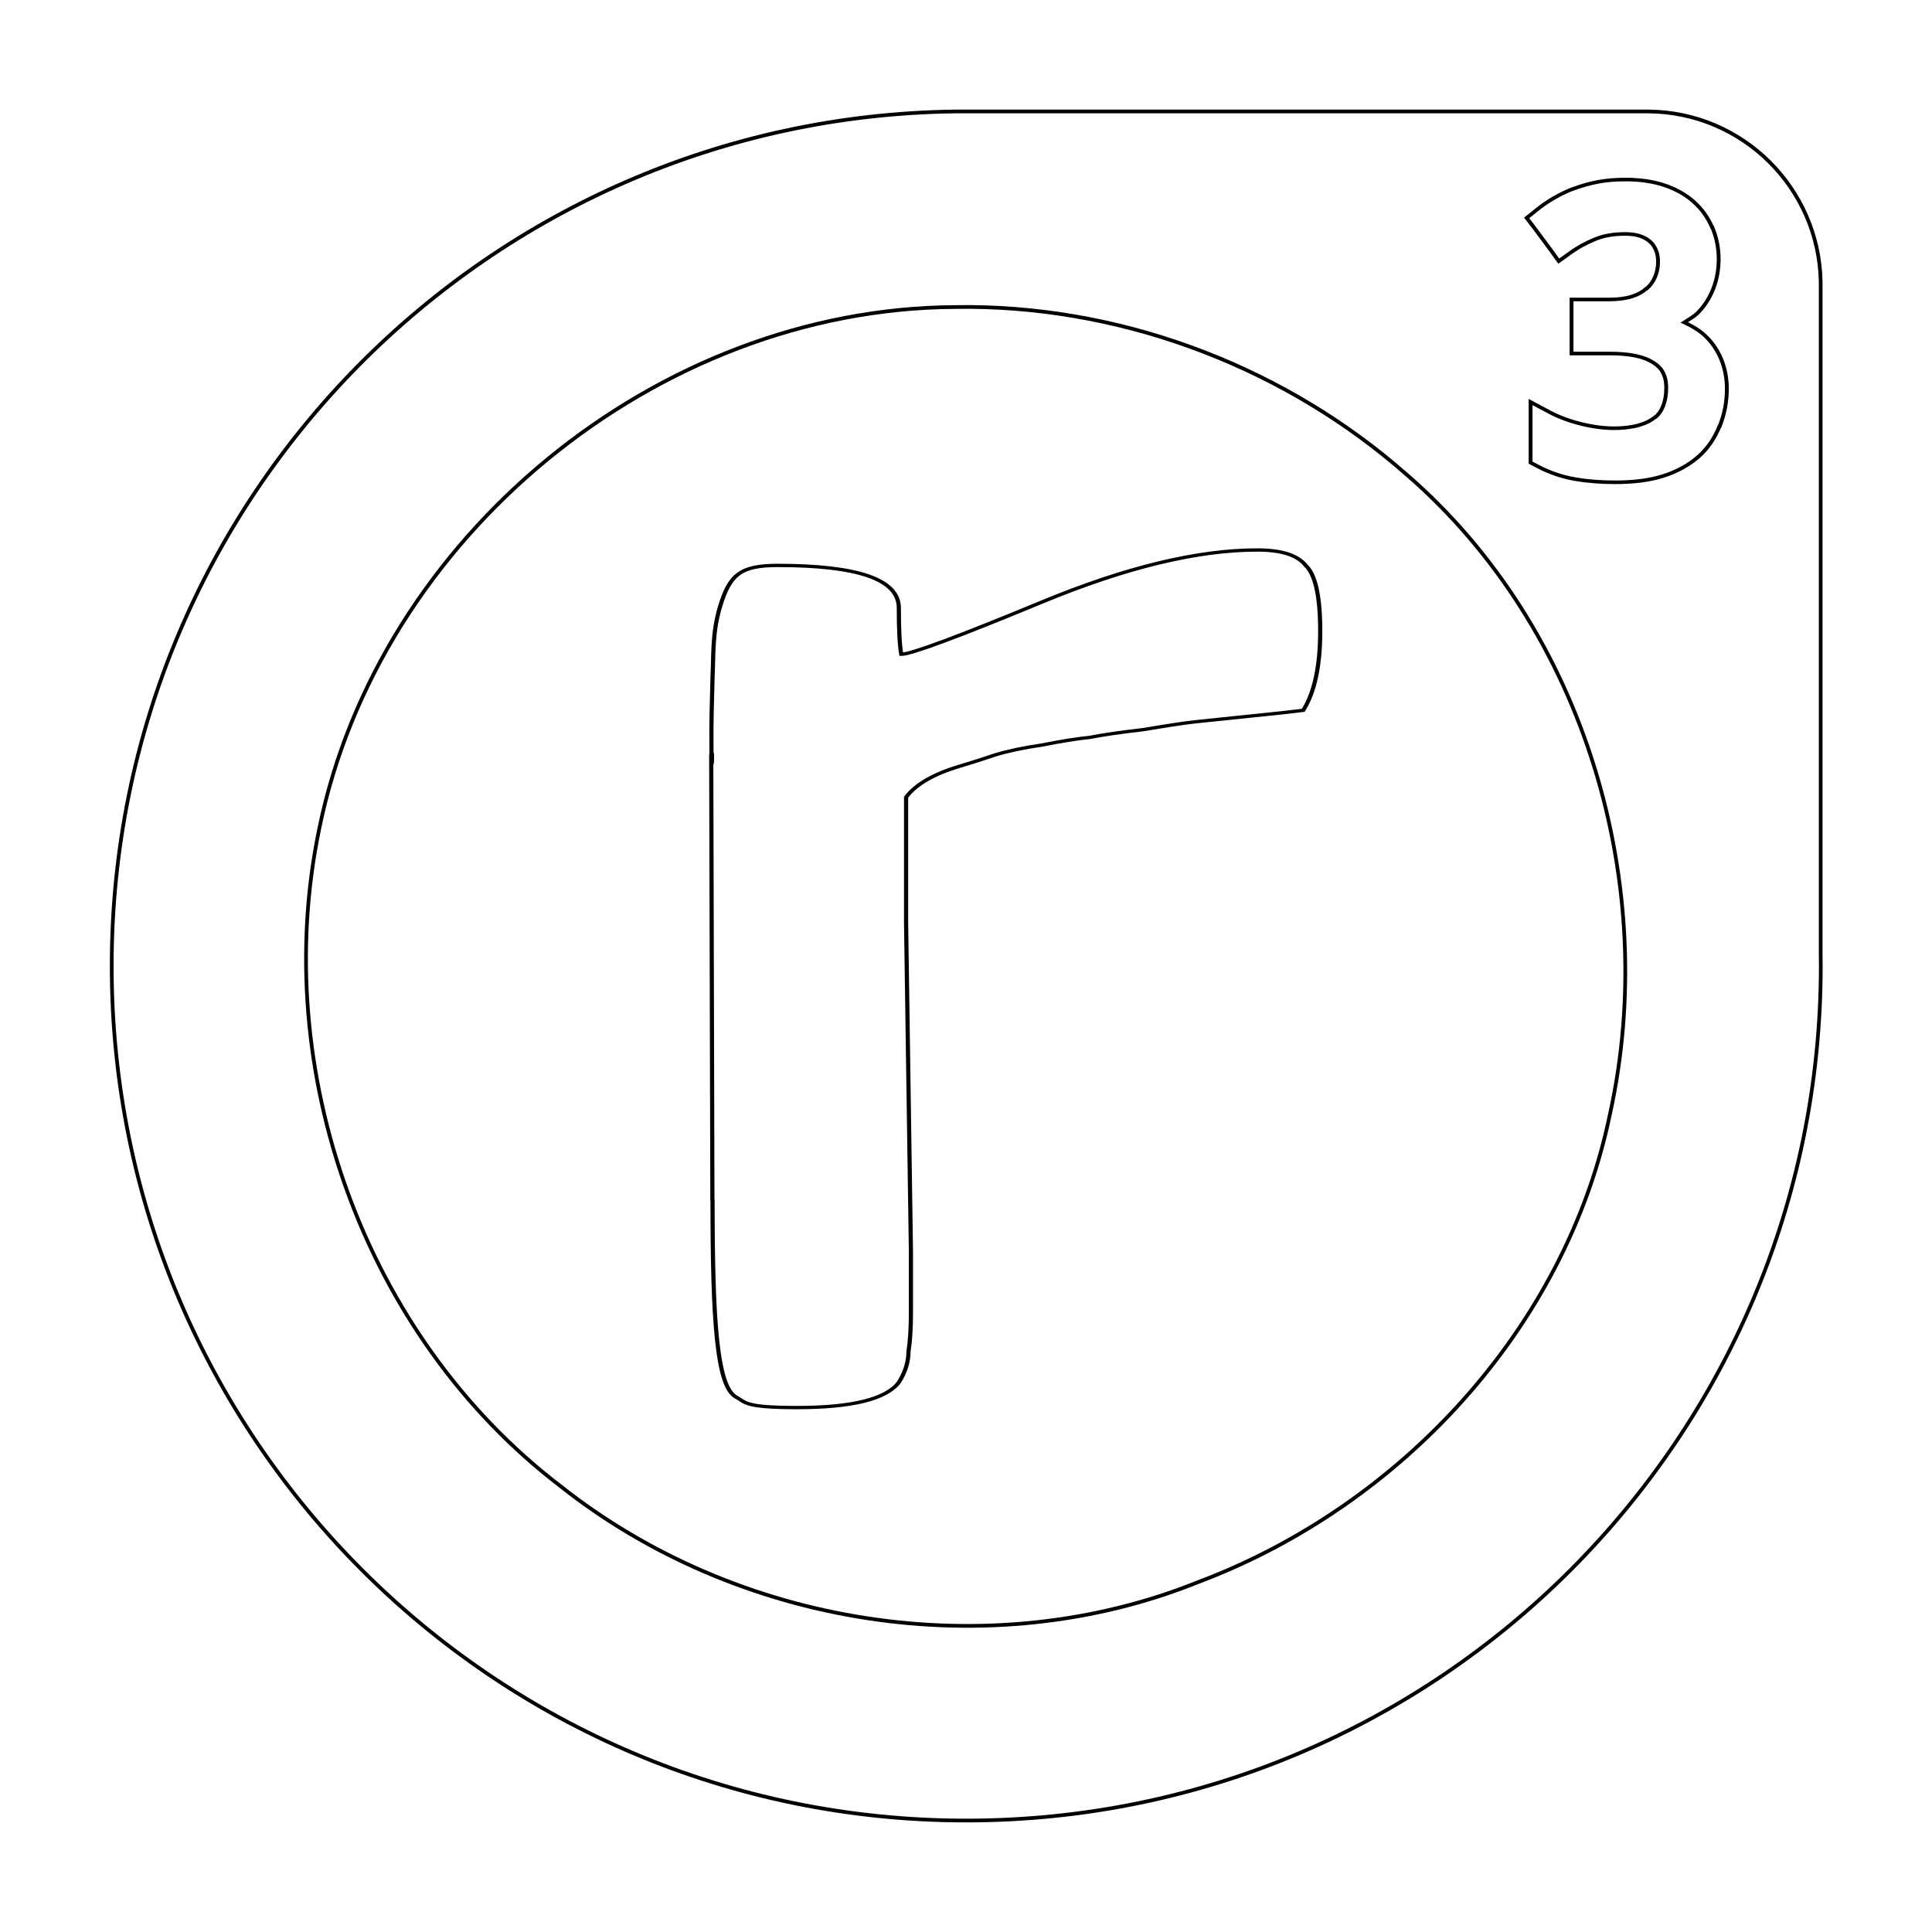
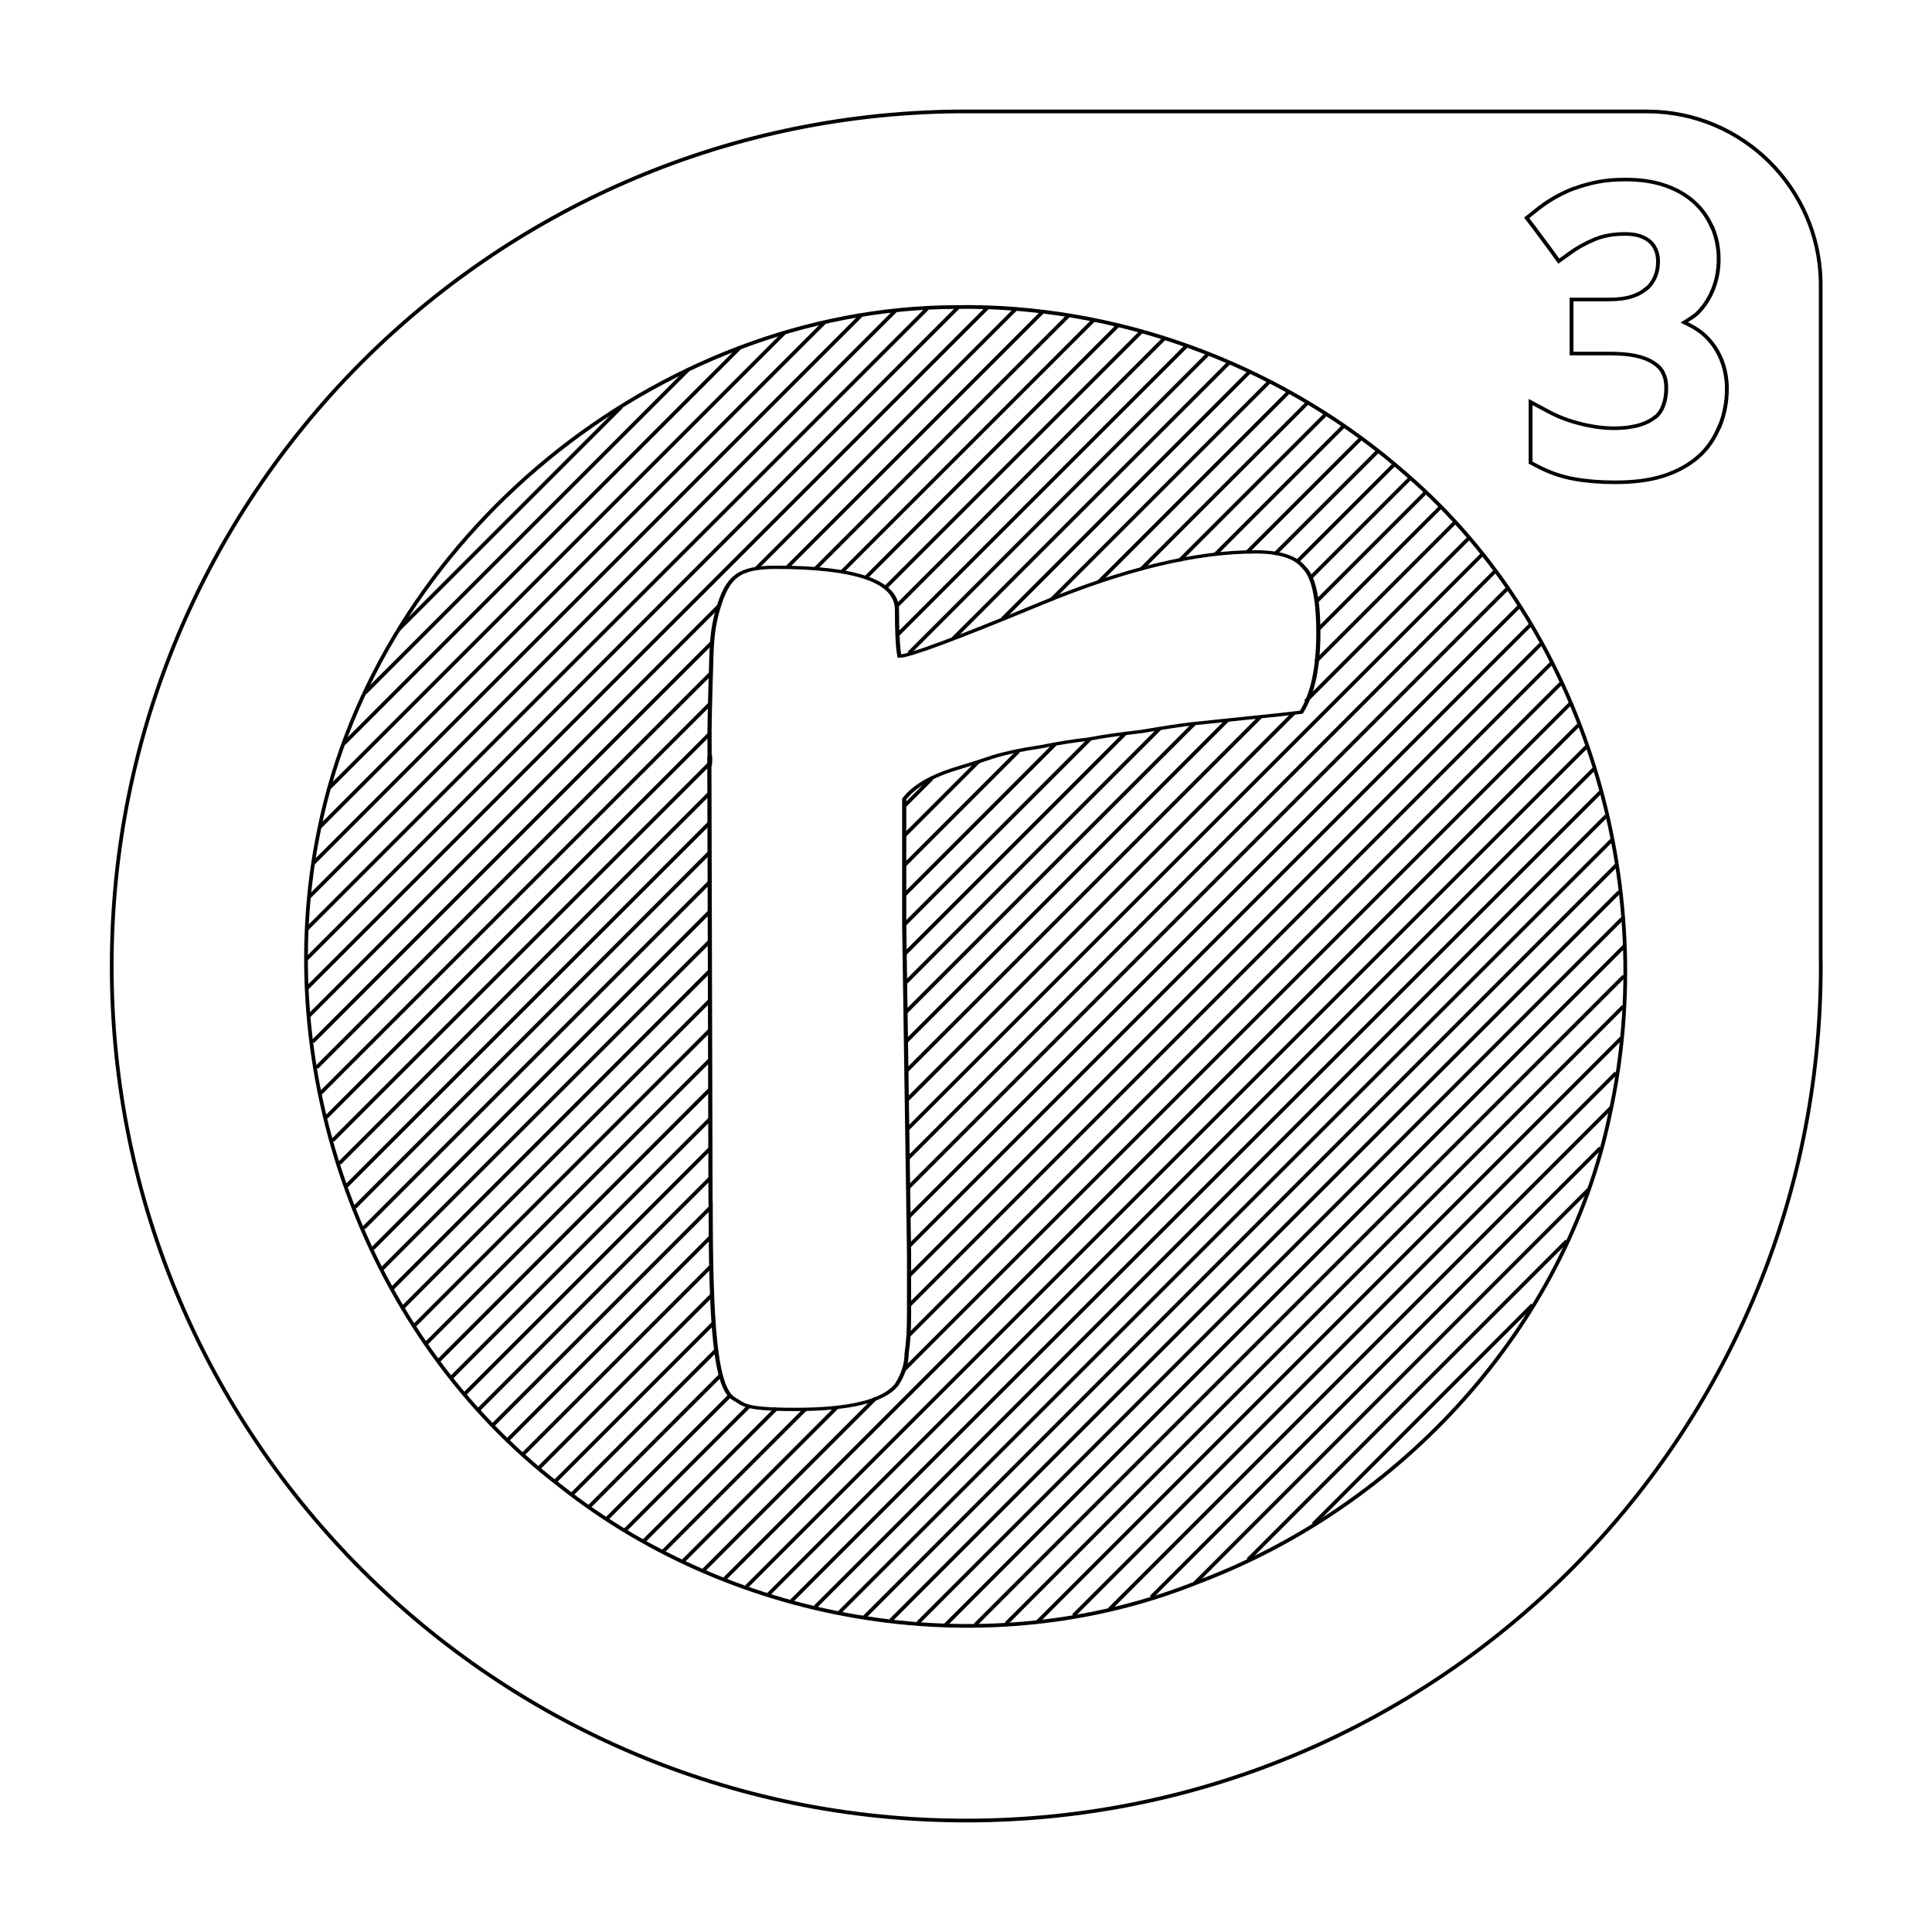
<svg xmlns="http://www.w3.org/2000/svg" version="1.0" width="184.252" height="184.252" id="svg2">
  <defs id="defs4">
    </defs>
+   <g style="font-size:163.528px;font-style:normal;font-variant:normal;font-weight:normal;font-stretch:normal;line-height:125%;letter-spacing:0px;word-spacing:0px;fill:none;stroke:#000000;stroke-width:0.281;stroke-miterlimit:4;stroke-opacity:1;stroke-dasharray:none;font-family:Cagliostro;-inkscape-font-specification:Cagliostro" id="text3003-7" transform="matrix(1.412326,0,0,1.126422,-40.62212,-20.21162)" clip-path="none">
+     <g id="g4886" style="stroke-width:0.281;stroke-miterlimit:4;stroke-dasharray:none">
+       <path d="m 76.741,119.792 -0.079,-37.74 c 0.109,-0.872 0.018,2.043 0.018,-0.138 -1.4e-5,-2.18 -0.036,-1.667 0.073,-6.536 0.073,-2.011 -0.017,-3.707 0.503,-5.911 0.654,-2.725 1.39,-3.494 3.898,-3.494 5.451,7.1e-5 8.176,1.199 8.176,3.598 -2.7e-5,1.853 0.054,3.162 0.164,3.925 0.654,6.4e-5 3.816,-1.472 9.485,-4.415 5.669,-2.943 10.52,-4.415 14.554,-4.415 1.635,7.2e-5 2.725,0.436 3.271,1.308 0.654,0.763 0.981,2.617 0.981,5.56 -6e-5,2.944 -0.382,5.178 -1.145,6.705 -0.654,0.109 -1.853,0.273 -3.598,0.491 -1.635,0.218 -2.889,0.382 -3.761,0.491 -0.763,0.109 -1.908,0.327 -3.434,0.654 -1.526,0.218 -2.726,0.436 -3.598,0.654 -0.872,0.109 -1.962,0.327 -3.271,0.654 -1.199,0.218 -2.235,0.491 -3.107,0.818 -0.763,0.327 -1.581,0.654 -2.453,0.981 -1.744,0.654 -2.944,1.526 -3.598,2.616 l 0,10.629 0.327,27.8 0,2.453 c -2.9e-5,0.436 -2.9e-5,1.363 0,2.78 -2.9e-5,1.308 -0.055,2.398 -0.164,3.271 -2.8e-5,0.872 -0.218,1.744 -0.654,2.616 -0.872,1.417 -3.162,2.126 -6.868,2.126 -3.598,0 -3.457,-0.445 -4.111,-0.881 -1.308,-0.872 -1.599,-6.378 -1.599,-16.735" style="fill:none;stroke:#000000;stroke-width:0.281;stroke-miterlimit:4;stroke-opacity:1;stroke-dasharray:none" id="path3024-5" />
+       <path d="M 77.341,69.198 49.609,103.969 m 0.261,2.184 26.993,-33.844 m -0.097,2.632 -26.636,33.396 m 0.261,2.184 26.339,-33.024 m -0.028,2.547 -25.934,32.516 m 25.923,-29.991 0.016,-0.02 m -0.043,0.054 -25.445,31.904 m 0.45,1.946 25,-31.346 m 0.005,2.504 -24.555,30.787 m 0.577,1.788 23.984,-30.071 m 0.005,2.504 -23.375,29.308 m 0.614,1.741 22.766,-28.545 m 0.005,2.504 -22.158,27.782 m 0.691,1.644 21.472,-26.921 M 91.654,83.895 89.822,86.193 M 55.956,128.655 76.706,102.638 M 94.84,82.411 89.822,88.704 M 56.724,130.202 76.711,105.142 M 97.518,81.566 89.822,91.215 M 57.525,131.709 76.716,107.647 M 99.988,80.979 89.822,93.726 M 58.356,133.178 76.721,110.151 M 102.369,80.505 89.822,96.236 M 59.228,134.595 76.726,112.656 M 104.711,80.079 89.851,98.711 M 60.12,135.989 76.732,115.16 M 107.063,79.641 89.88,101.185 M 61.065,137.314 76.737,117.665 M 109.417,79.201 89.909,103.66 M 62.016,138.633 76.758,120.149 M 111.652,78.909 89.938,106.134 M 63.036,139.865 76.782,122.63 M 113.892,78.612 89.968,108.609 M 64.056,141.098 76.806,125.111 M 116.139,78.306 89.997,111.083 M 65.142,142.246 76.869,127.543 m 0.114,2.368 -10.744,13.471 m 1.158,1.059 9.759,-12.236 m 0.315,2.116 -8.887,11.143 m 1.186,1.023 8.316,-10.427 m 1.257,0.935 -8.386,10.515 m 1.29,0.894 8.968,-11.245 m 1.945,0.073 -9.585,12.018 m 1.328,0.846 10.386,-13.022 m 2.615,-0.768 -11.672,14.635" style="fill:none;stroke:#000000;stroke-width:0.281;stroke-miterlimit:4;stroke-dasharray:none" id="path4889" />
+     </g>
+   </g>
+   <path style="fill:none;stroke:#000000;stroke-width:0.354;stroke-miterlimit:4;stroke-opacity:1;stroke-dasharray:none" d="m 92.577,29.273 c 15.175,0.128 30.177,5.955 41.557,15.974 17.035,14.723 24.216,39.179 19.401,61.029 -4.209,20.346 -19.942,37.329 -39.228,44.59 -20.015,8.077 -44.057,4.196 -60.895,-9.167 C 34.722,127.416 25.683,102.07 30.434,79.097 36.079,51.262 62.645,29.413 91.108,29.281 c 0.49,-0.008 0.979,-0.012 1.469,-0.008 z" id="path3017" />
+   <path id="path4894" style="fill:none;stroke:#000000;stroke-width:0.354;stroke-miterlimit:4;stroke-dasharray:none" d="M 59.251,38.808 38.061,59.999 M 34.827,66.061 65.631,35.256 M 70.558,33.158 32.81,70.906 M 31.443,75.102 74.794,31.751 M 78.585,30.788 30.487,78.886 M 29.893,82.309 82.109,30.092 M 85.419,29.611 29.506,85.524 M 29.272,88.586 88.439,29.419 m 2.968,-0.14 -62.203,62.203 m 0.079,2.75 64.872,-64.872 m 2.681,0.147 -24.752,24.752 m 2.934,-0.106 24.396,-24.396 m 2.465,0.364 -24.168,24.168 m 2.513,0.315 24.084,-24.084 m 2.28,0.548 -24.028,24.028 m 1.807,1.022 24.501,-24.501 m 2.155,0.674 -25.543,25.543 m 0.183,2.646 27.478,-27.478 m 2.084,0.745 -28.553,28.553 m 4.228,-1.4 26.294,-26.294 m 1.969,0.859 -23.558,23.558 m 4.663,-1.834 20.784,-20.784 m 1.831,0.998 -18.082,18.082 m 4.004,-1.175 15.909,-15.909 m 1.717,1.111 -13.949,13.949 m 3.395,-0.566 12.253,-12.253 m 1.689,1.139 -10.903,10.903 m 2.65,0.179 9.822,-9.822 m 1.569,1.26 -9.24,9.24 m 1.273,1.555 9.51,-9.51 m 1.463,1.365 -10.483,10.483 m 0.223,2.606 11.708,-11.708 m 1.357,1.471 -13.29,13.29 m -0.975,3.803 15.614,-15.614 m 1.203,1.626 -54.795,54.795 m 0.041,2.787 55.957,-55.957 m 1.203,1.626 -57.119,57.119 m 0.041,2.787 58.28,-58.28 m 1.014,1.814 -59.254,59.254 m 0.009,2.819 60.242,-60.242 m 0.997,1.831 -61.239,61.239 m -0.13,2.958 62.366,-62.366 m 0.804,2.024 -63.566,63.566 M 69.106,150.576 150.522,69.16 m 0.784,2.044 -80.113,80.113 m 2.087,0.742 78.792,-78.792 m 0.551,2.277 -77.194,77.194 m 2.321,0.508 75.425,-75.425 m 0.552,2.277 -73.656,73.656 m 2.321,0.508 71.753,-71.753 m 0.283,2.546 -69.472,69.472 m 2.596,0.232 67.158,-67.158 m 0.21,2.618 -64.772,64.772 m 2.873,-0.045 61.848,-61.848 m -0.051,2.879 -58.852,58.852 m 2.977,-0.148 55.688,-55.688 m -0.501,3.329 -51.761,51.761 m 3.426,-0.598 47.834,-47.834 m -0.996,3.824 -42.847,42.847 m 4.174,-1.345 37.563,-37.563 m -2.107,4.936 -30.402,30.402 m 6.229,-3.4 20.903,-20.903" />
  <text xml:space="preserve" style="font-size:18.782px;font-style:normal;font-weight:normal;line-height:125%;letter-spacing:0px;word-spacing:0px;fill:#000000;fill-opacity:1;stroke:none;font-family:Sans" x="78.897" y="177.285" id="text3529">
    <tspan id="tspan3531" x="78.897" y="177.285" style="font-style:normal;font-variant:normal;font-weight:normal;font-stretch:normal;font-family:Trebuchet MS;-inkscape-font-specification:Trebuchet MS" />
  </text>
  <text xml:space="preserve" style="font-size:28px;font-style:normal;font-weight:normal;line-height:125%;letter-spacing:0px;word-spacing:0px;fill:#000000;fill-opacity:1;stroke:none;font-family:Sans" x="89.766" y="176.304" id="text3537">
    <tspan id="tspan3539" x="89.766" y="176.304" />
  </text>
  <path style="fill:none;fill-opacity:1;stroke:#000000;stroke-opacity:1;stroke-width:0.354;stroke-miterlimit:4;stroke-dasharray:none" d="m 91.1,10.63 c -44.503,0.564 -80.446,36.86 -80.446,81.496 0,44.987 36.509,81.496 81.496,81.496 44.987,0 81.496,-36.509 81.496,-81.496 0,-0.351 -0.004,-0.7 -0.01,-1.05 l 0,-64.219 C 173.458,17.911 166.179,10.697 157.206,10.63 l -65.056,0 c -0.124,0 -0.247,0 -0.371,0 -0.226,0 -0.452,-0.003 -0.679,0 z" id="path3021" />
-   <path style="fill:none;fill-opacity:1;stroke:#000000;stroke-width:0.354;stroke-miterlimit:4;stroke-dasharray:none;stroke-opacity:1" d="m 92.577,29.273 c 15.175,0.128 30.177,5.955 41.557,15.974 17.035,14.723 24.216,39.179 19.401,61.029 -4.209,20.346 -19.942,37.329 -39.228,44.59 -20.015,8.077 -44.057,4.196 -60.895,-9.167 C 34.722,127.416 25.683,102.07 30.434,79.097 36.079,51.262 62.645,29.413 91.108,29.281 c 0.49,-0.008 0.979,-0.012 1.469,-0.008 z" id="path3017" />
-   <g style="font-size:163.528px;font-style:normal;font-variant:normal;font-weight:normal;font-stretch:normal;line-height:125%;letter-spacing:0px;word-spacing:0px;fill:none;fill-opacity:1;stroke:#000000;stroke-width:0.281;stroke-miterlimit:4;stroke-opacity:1;stroke-dasharray:none;font-family:Cagliostro;-inkscape-font-specification:Cagliostro" id="text3003" transform="matrix(1.412326,0,0,1.126422,-40.44325,-20.38953)">
-     <path d="m 76.741,119.792 -0.079,-37.74 c 0.109,-0.872 0.018,2.043 0.018,-0.138 -1.4e-5,-2.18 -0.036,-1.667 0.073,-6.536 0.073,-2.011 -0.017,-3.707 0.503,-5.911 0.654,-2.725 1.39,-3.494 3.898,-3.494 5.451,7.1e-5 8.176,1.199 8.176,3.598 -2.7e-5,1.853 0.054,3.162 0.164,3.925 0.654,6.4e-5 3.816,-1.472 9.485,-4.415 5.669,-2.943 10.52,-4.415 14.554,-4.415 1.635,7.2e-5 2.725,0.436 3.271,1.308 0.654,0.763 0.981,2.617 0.981,5.56 -6e-5,2.944 -0.382,5.178 -1.145,6.705 -0.654,0.109 -1.853,0.273 -3.598,0.491 -1.635,0.218 -2.889,0.382 -3.761,0.491 -0.763,0.109 -1.908,0.327 -3.434,0.654 -1.526,0.218 -2.726,0.436 -3.598,0.654 -0.872,0.109 -1.962,0.327 -3.271,0.654 -1.199,0.218 -2.235,0.491 -3.107,0.818 -0.763,0.327 -1.581,0.654 -2.453,0.981 -1.744,0.654 -2.944,1.526 -3.598,2.616 l 0,10.629 0.327,27.8 0,2.453 c -2.9e-5,0.436 -2.9e-5,1.363 0,2.78 -2.9e-5,1.308 -0.055,2.398 -0.164,3.271 -2.8e-5,0.872 -0.218,1.744 -0.654,2.616 -0.872,1.417 -3.162,2.126 -6.868,2.126 -3.598,0 -3.457,-0.445 -4.111,-0.881 -1.308,-0.872 -1.599,-6.378 -1.599,-16.735" style="stroke:#000000;stroke-width:0.281;stroke-miterlimit:4;stroke-opacity:1;stroke-dasharray:none;fill:none" id="path3024" />
-   </g>
  <g transform="scale(1.033941,0.9671732)" style="font-size:38.476px;font-style:normal;font-variant:normal;font-weight:normal;font-stretch:normal;line-height:125%;letter-spacing:0px;word-spacing:0px;fill:none;stroke:#000000;stroke-width:3.189;stroke-miterlimit:4;stroke-opacity:1;font-family:Varela Round;-inkscape-font-specification:Varela Round;stroke-dasharray:none" id="text3841">
    <path style="font-size:36px;font-style:normal;font-variant:normal;font-weight:normal;font-stretch:normal;text-indent:0;text-align:start;text-decoration:none;line-height:125%;letter-spacing:0px;word-spacing:0px;text-transform:none;direction:ltr;block-progression:tb;writing-mode:lr-tb;text-anchor:start;baseline-shift:baseline;color:#000000;fill:none;stroke:#000000;stroke-width:0.354;stroke-miterlimit:4;stroke-opacity:1;stroke-dasharray:none;marker:none;visibility:visible;display:inline;overflow:visible;enable-background:accumulate;font-family:Droid Sans;-inkscape-font-specification:Droid Sans" d="m 149.882,17.706 c -0.862,2.9e-5 -1.684,0.064 -2.478,0.226 -0.756,0.156 -1.491,0.369 -2.176,0.646 -0.009,0.004 -0.021,-0.004 -0.03,0 -0.673,0.263 -1.315,0.607 -1.904,0.969 -0.57,0.358 -1.089,0.743 -1.572,1.163 l -0.907,0.775 0.695,0.969 1.572,2.262 0.695,1.034 0.967,-0.743 c 0.764,-0.596 1.563,-1.063 2.388,-1.422 0.759,-0.336 1.665,-0.517 2.75,-0.517 0.528,1.9e-5 0.975,0.06 1.36,0.194 0.385,0.134 0.693,0.321 0.937,0.549 0.236,0.214 0.408,0.477 0.544,0.808 0.129,0.314 0.212,0.681 0.212,1.163 -1e-5,0.585 -0.092,1.071 -0.272,1.519 -0.179,0.443 -0.428,0.834 -0.786,1.163 l -0.03,0 c -0.333,0.314 -0.746,0.577 -1.33,0.775 -0.573,0.194 -1.266,0.291 -2.085,0.291 l -2.267,0 -1.209,0 0,1.292 0,2.746 0,1.292 1.209,0 2.267,0 c 0.941,1.1e-5 1.757,0.068 2.448,0.226 0.691,0.156 1.227,0.396 1.632,0.679 0.395,0.267 0.679,0.571 0.876,0.969 l 0,0.032 c 0.187,0.356 0.302,0.832 0.302,1.486 -1e-5,0.678 -0.095,1.257 -0.272,1.745 -0.158,0.457 -0.378,0.819 -0.725,1.131 l -0.03,0 c -0.335,0.308 -0.788,0.574 -1.421,0.775 -0.615,0.196 -1.402,0.323 -2.357,0.323 -0.947,2e-6 -1.948,-0.139 -3.022,-0.42 -1.056,-0.279 -2.036,-0.657 -2.932,-1.163 l -1.753,-1.002 0,2.133 0,3.07 0,0.775 0.635,0.355 c 1.073,0.607 2.208,1.032 3.415,1.26 1.175,0.22 2.42,0.323 3.718,0.323 1.657,0 3.148,-0.175 4.443,-0.614 1.272,-0.431 2.37,-1.067 3.264,-1.906 0.87,-0.818 1.503,-1.838 1.934,-2.973 l 0.03,0 c 0.003,-0.008 -0.003,-0.024 0,-0.032 0.431,-1.129 0.665,-2.384 0.665,-3.683 -2e-5,-2.028 -0.661,-3.838 -1.934,-5.17 -0.555,-0.587 -1.256,-1.014 -1.995,-1.389 0.464,-0.325 0.958,-0.607 1.33,-1.034 0.589,-0.659 1.047,-1.454 1.36,-2.326 0.319,-0.889 0.484,-1.856 0.484,-2.876 -2e-5,-1.098 -0.197,-2.141 -0.574,-3.102 -0.003,-0.008 0.003,-0.024 0,-0.032 l -0.03,0 c -0.38,-0.956 -0.963,-1.831 -1.693,-2.52 -0.01,-0.009 -0.02,-0.023 -0.03,-0.032 -0.757,-0.712 -1.676,-1.248 -2.72,-1.616 -1.07,-0.381 -2.273,-0.549 -3.597,-0.549 z" id="text5055" />
  </g>
</svg>
